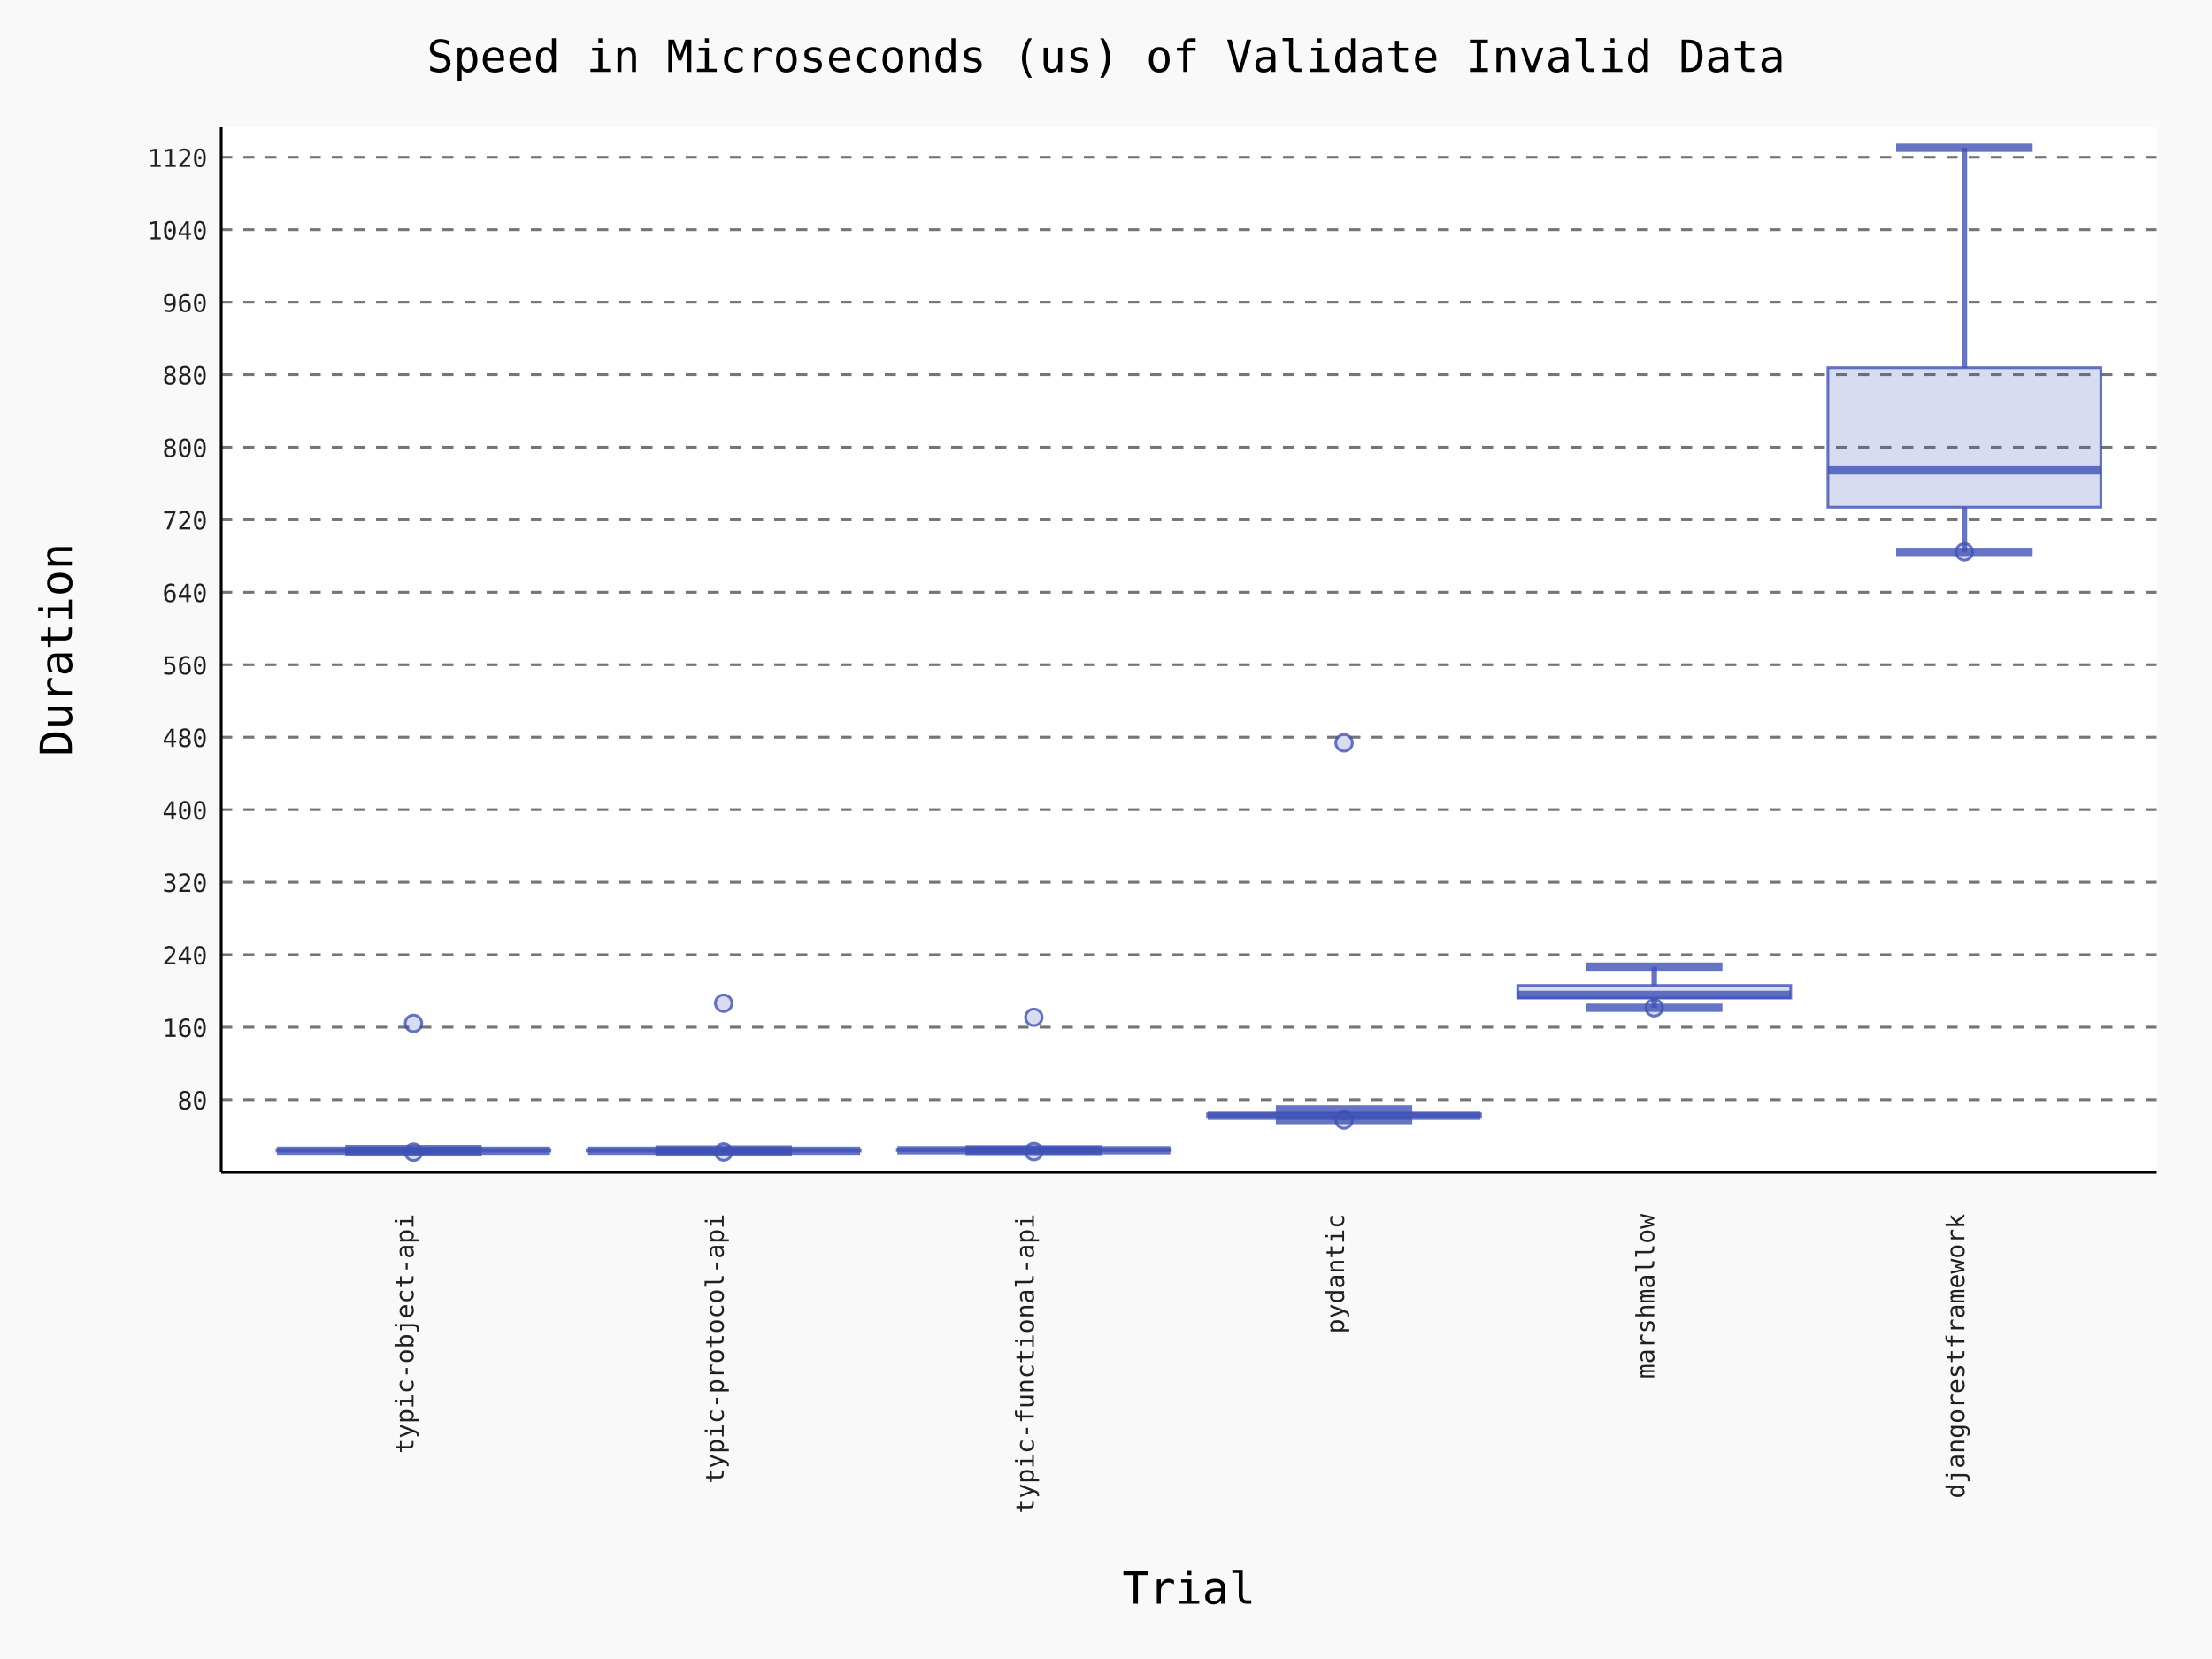
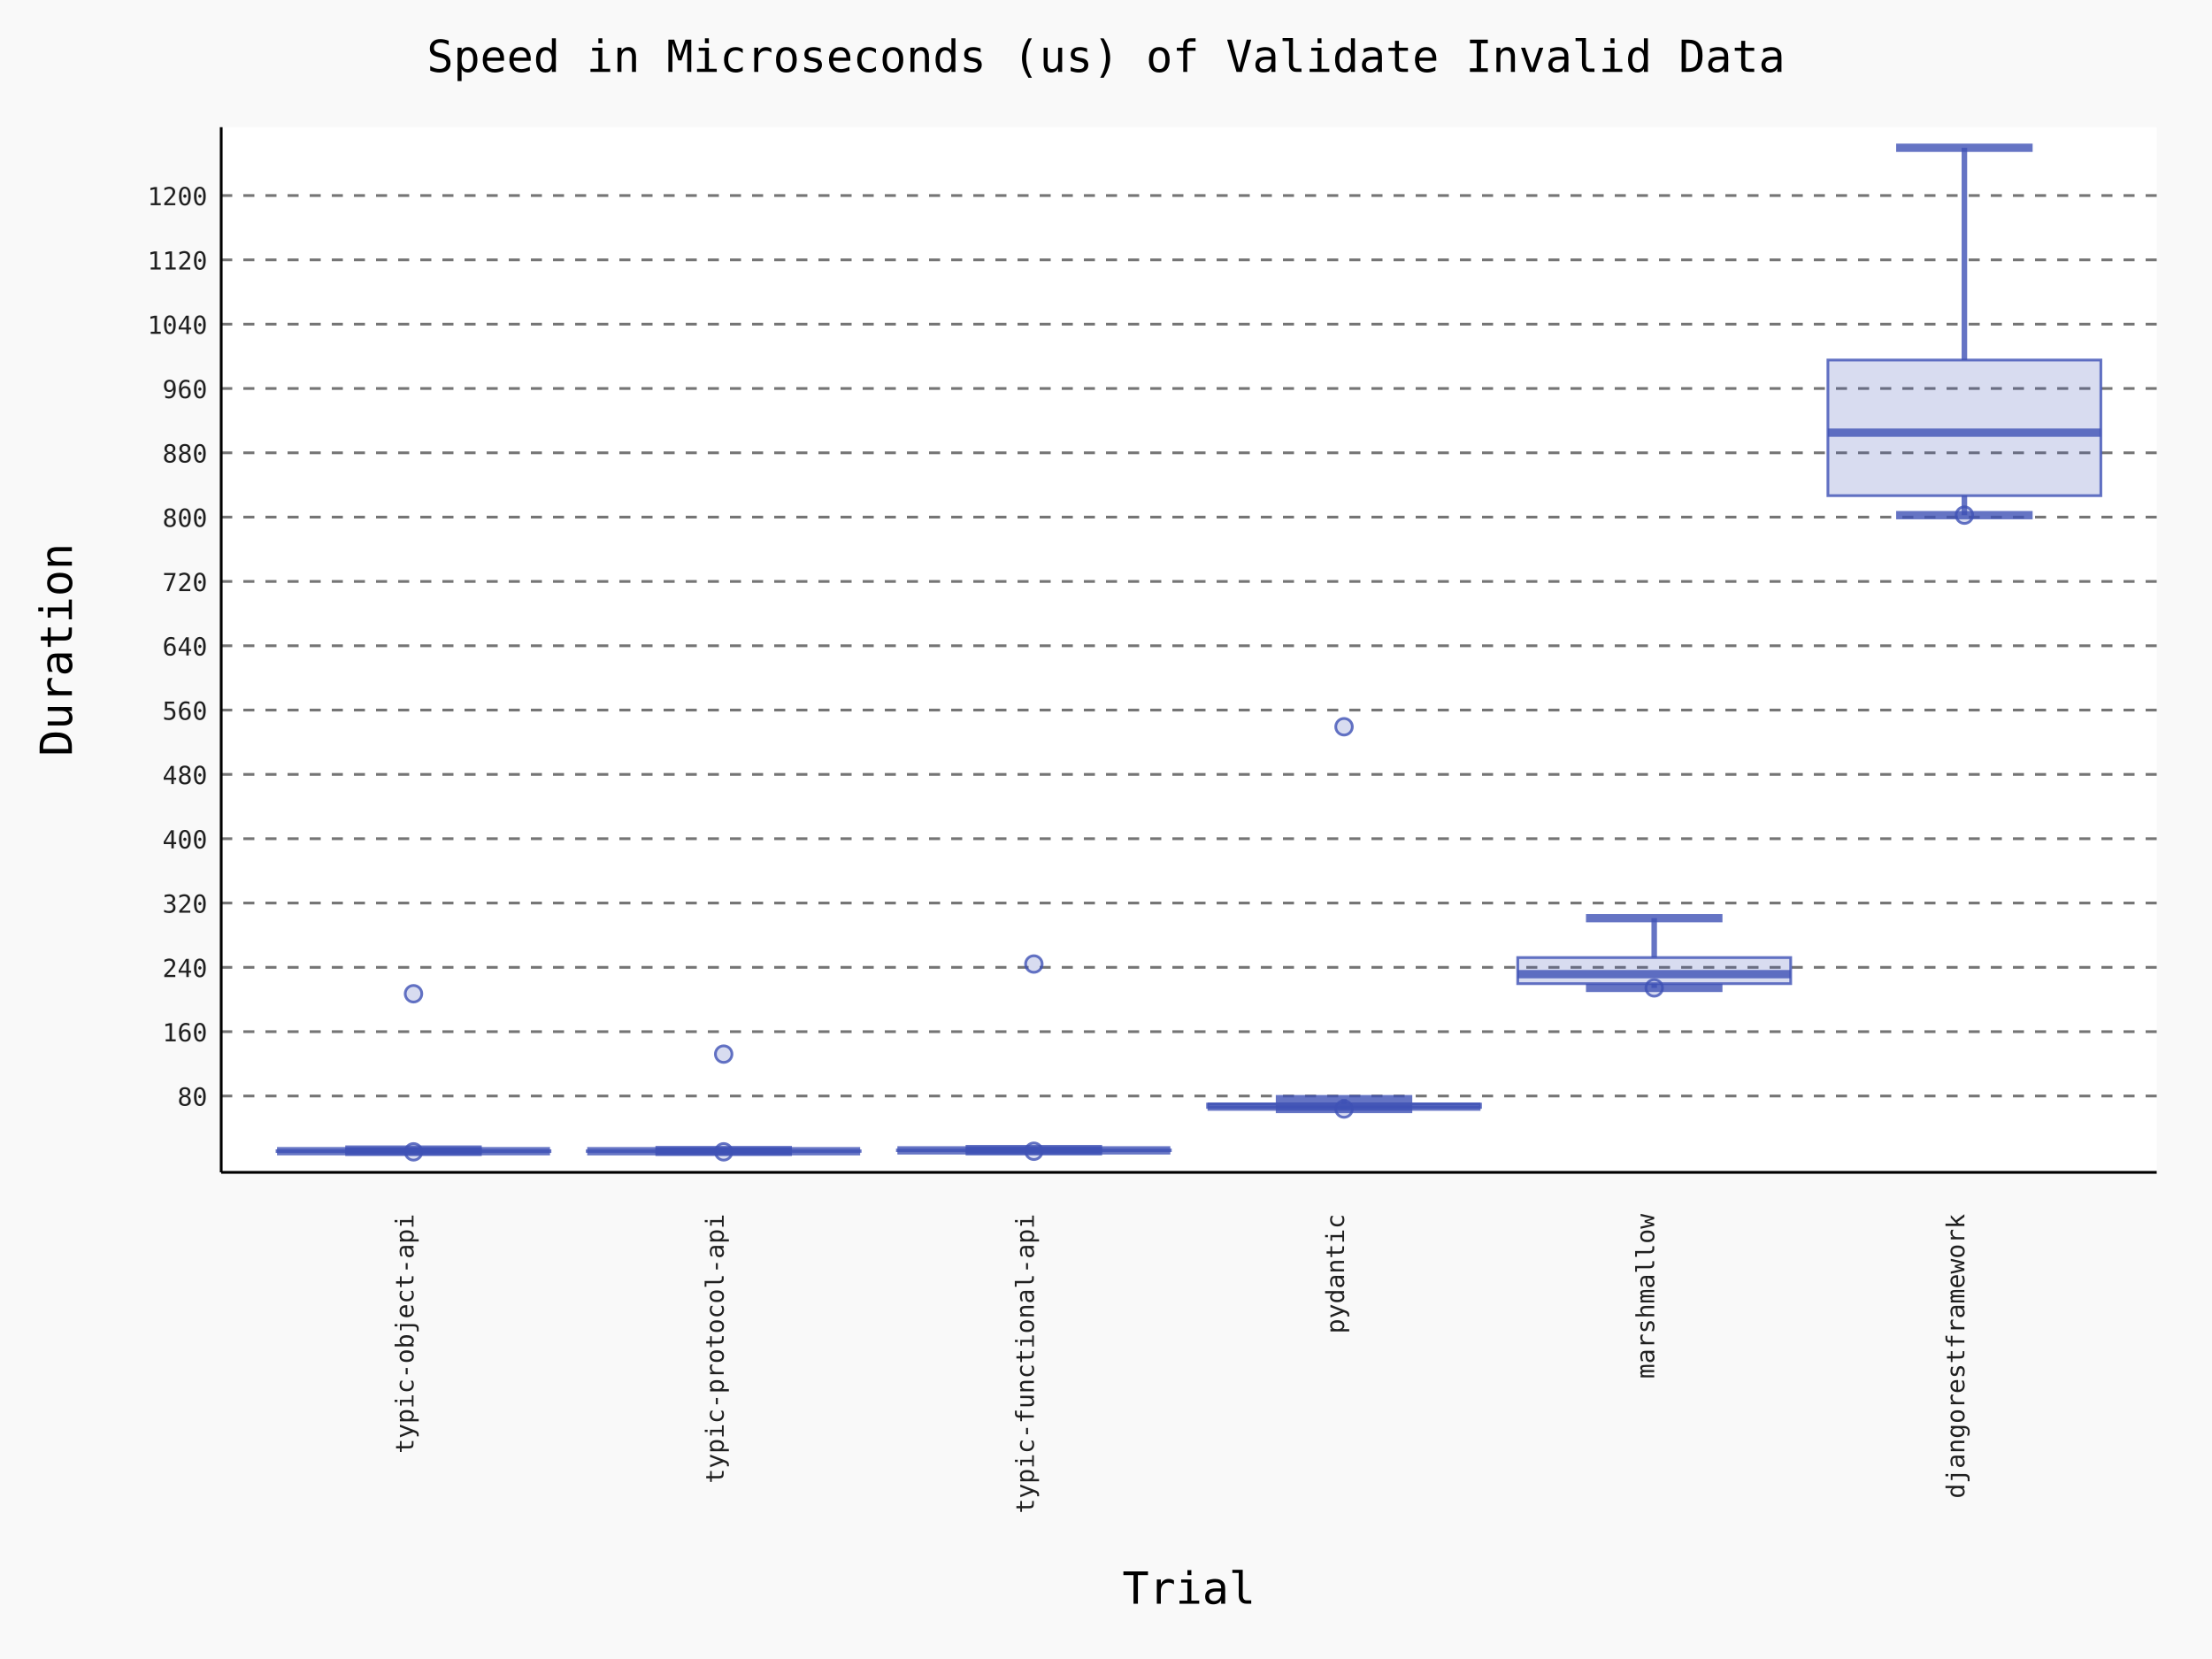
- <svg xmlns="http://www.w3.org/2000/svg" class="pygal-chart" id="chart-838b8138-4c7e-467c-b97b-bd9354a58ab9" viewBox="0 0 800 600">
+ <svg xmlns="http://www.w3.org/2000/svg" class="pygal-chart" id="chart-26f75a8d-026b-4e55-89b9-6d1b0fe43d8e" viewBox="0 0 800 600">
  <defs>
-     <style type="text/css">#chart-838b8138-4c7e-467c-b97b-bd9354a58ab9{-webkit-user-select:none;-webkit-font-smoothing:antialiased;font-family:Consolas,"Deja Vu Sans Mono","Bitstream Vera Sans Mono","Courier New",monospace}#chart-838b8138-4c7e-467c-b97b-bd9354a58ab9 .title{font-family:Consolas,"Deja Vu Sans Mono","Bitstream Vera Sans Mono","Courier New",monospace;font-size:16px}#chart-838b8138-4c7e-467c-b97b-bd9354a58ab9 .legends .legend text{font-family:Consolas,"Deja Vu Sans Mono","Bitstream Vera Sans Mono","Courier New",monospace;font-size:14px}#chart-838b8138-4c7e-467c-b97b-bd9354a58ab9 .axis text{font-family:Consolas,"Deja Vu Sans Mono","Bitstream Vera Sans Mono","Courier New",monospace;font-size:10px}#chart-838b8138-4c7e-467c-b97b-bd9354a58ab9 .axis text.major{font-family:Consolas,"Deja Vu Sans Mono","Bitstream Vera Sans Mono","Courier New",monospace;font-size:10px}#chart-838b8138-4c7e-467c-b97b-bd9354a58ab9 .text-overlay text.value{font-family:Consolas,"Deja Vu Sans Mono","Bitstream Vera Sans Mono","Courier New",monospace;font-size:16px}#chart-838b8138-4c7e-467c-b97b-bd9354a58ab9 .text-overlay text.label{font-family:Consolas,"Deja Vu Sans Mono","Bitstream Vera Sans Mono","Courier New",monospace;font-size:10px}#chart-838b8138-4c7e-467c-b97b-bd9354a58ab9 .tooltip{font-family:Consolas,"Deja Vu Sans Mono","Bitstream Vera Sans Mono","Courier New",monospace;font-size:14px}#chart-838b8138-4c7e-467c-b97b-bd9354a58ab9 text.no_data{font-family:Consolas,"Deja Vu Sans Mono","Bitstream Vera Sans Mono","Courier New",monospace;font-size:64px}
- #chart-838b8138-4c7e-467c-b97b-bd9354a58ab9{background-color:rgba(249,249,249,1)}#chart-838b8138-4c7e-467c-b97b-bd9354a58ab9 path,#chart-838b8138-4c7e-467c-b97b-bd9354a58ab9 line,#chart-838b8138-4c7e-467c-b97b-bd9354a58ab9 rect,#chart-838b8138-4c7e-467c-b97b-bd9354a58ab9 circle{-webkit-transition:150ms;-moz-transition:150ms;transition:150ms}#chart-838b8138-4c7e-467c-b97b-bd9354a58ab9 .graph &gt; .background{fill:rgba(249,249,249,1)}#chart-838b8138-4c7e-467c-b97b-bd9354a58ab9 .plot &gt; .background{fill:rgba(255,255,255,1)}#chart-838b8138-4c7e-467c-b97b-bd9354a58ab9 .graph{fill:rgba(0,0,0,.87)}#chart-838b8138-4c7e-467c-b97b-bd9354a58ab9 text.no_data{fill:rgba(0,0,0,1)}#chart-838b8138-4c7e-467c-b97b-bd9354a58ab9 .title{fill:rgba(0,0,0,1)}#chart-838b8138-4c7e-467c-b97b-bd9354a58ab9 .legends .legend text{fill:rgba(0,0,0,.87)}#chart-838b8138-4c7e-467c-b97b-bd9354a58ab9 .legends .legend:hover text{fill:rgba(0,0,0,1)}#chart-838b8138-4c7e-467c-b97b-bd9354a58ab9 .axis .line{stroke:rgba(0,0,0,1)}#chart-838b8138-4c7e-467c-b97b-bd9354a58ab9 .axis .guide.line{stroke:rgba(0,0,0,.54)}#chart-838b8138-4c7e-467c-b97b-bd9354a58ab9 .axis .major.line{stroke:rgba(0,0,0,.87)}#chart-838b8138-4c7e-467c-b97b-bd9354a58ab9 .axis text.major{fill:rgba(0,0,0,1)}#chart-838b8138-4c7e-467c-b97b-bd9354a58ab9 .axis.y .guides:hover .guide.line,#chart-838b8138-4c7e-467c-b97b-bd9354a58ab9 .line-graph .axis.x .guides:hover .guide.line,#chart-838b8138-4c7e-467c-b97b-bd9354a58ab9 .stackedline-graph .axis.x .guides:hover .guide.line,#chart-838b8138-4c7e-467c-b97b-bd9354a58ab9 .xy-graph .axis.x .guides:hover .guide.line{stroke:rgba(0,0,0,1)}#chart-838b8138-4c7e-467c-b97b-bd9354a58ab9 .axis .guides:hover text{fill:rgba(0,0,0,1)}#chart-838b8138-4c7e-467c-b97b-bd9354a58ab9 .reactive{fill-opacity:.7;stroke-opacity:.8}#chart-838b8138-4c7e-467c-b97b-bd9354a58ab9 .ci{stroke:rgba(0,0,0,.87)}#chart-838b8138-4c7e-467c-b97b-bd9354a58ab9 .reactive.active,#chart-838b8138-4c7e-467c-b97b-bd9354a58ab9 .active .reactive{fill-opacity:.8;stroke-opacity:.9;stroke-width:4}#chart-838b8138-4c7e-467c-b97b-bd9354a58ab9 .ci .reactive.active{stroke-width:1.5}#chart-838b8138-4c7e-467c-b97b-bd9354a58ab9 .series text{fill:rgba(0,0,0,1)}#chart-838b8138-4c7e-467c-b97b-bd9354a58ab9 .tooltip rect{fill:rgba(255,255,255,1);stroke:rgba(0,0,0,1);-webkit-transition:opacity 150ms;-moz-transition:opacity 150ms;transition:opacity 150ms}#chart-838b8138-4c7e-467c-b97b-bd9354a58ab9 .tooltip .label{fill:rgba(0,0,0,.87)}#chart-838b8138-4c7e-467c-b97b-bd9354a58ab9 .tooltip .label{fill:rgba(0,0,0,.87)}#chart-838b8138-4c7e-467c-b97b-bd9354a58ab9 .tooltip .legend{font-size:.8em;fill:rgba(0,0,0,.54)}#chart-838b8138-4c7e-467c-b97b-bd9354a58ab9 .tooltip .x_label{font-size:.6em;fill:rgba(0,0,0,1)}#chart-838b8138-4c7e-467c-b97b-bd9354a58ab9 .tooltip .xlink{font-size:.5em;text-decoration:underline}#chart-838b8138-4c7e-467c-b97b-bd9354a58ab9 .tooltip .value{font-size:1.5em}#chart-838b8138-4c7e-467c-b97b-bd9354a58ab9 .bound{font-size:.5em}#chart-838b8138-4c7e-467c-b97b-bd9354a58ab9 .max-value{font-size:.75em;fill:rgba(0,0,0,.54)}#chart-838b8138-4c7e-467c-b97b-bd9354a58ab9 .map-element{fill:rgba(255,255,255,1);stroke:rgba(0,0,0,.54) !important}#chart-838b8138-4c7e-467c-b97b-bd9354a58ab9 .map-element .reactive{fill-opacity:inherit;stroke-opacity:inherit}#chart-838b8138-4c7e-467c-b97b-bd9354a58ab9 .color-0,#chart-838b8138-4c7e-467c-b97b-bd9354a58ab9 .color-0 a:visited{stroke:#3F51B5;fill:#3F51B5}#chart-838b8138-4c7e-467c-b97b-bd9354a58ab9 .color-1,#chart-838b8138-4c7e-467c-b97b-bd9354a58ab9 .color-1 a:visited{stroke:#3F51B5;fill:#3F51B5}#chart-838b8138-4c7e-467c-b97b-bd9354a58ab9 .color-2,#chart-838b8138-4c7e-467c-b97b-bd9354a58ab9 .color-2 a:visited{stroke:#3F51B5;fill:#3F51B5}#chart-838b8138-4c7e-467c-b97b-bd9354a58ab9 .color-3,#chart-838b8138-4c7e-467c-b97b-bd9354a58ab9 .color-3 a:visited{stroke:#3F51B5;fill:#3F51B5}#chart-838b8138-4c7e-467c-b97b-bd9354a58ab9 .color-4,#chart-838b8138-4c7e-467c-b97b-bd9354a58ab9 .color-4 a:visited{stroke:#3F51B5;fill:#3F51B5}#chart-838b8138-4c7e-467c-b97b-bd9354a58ab9 .color-5,#chart-838b8138-4c7e-467c-b97b-bd9354a58ab9 .color-5 a:visited{stroke:#3F51B5;fill:#3F51B5}#chart-838b8138-4c7e-467c-b97b-bd9354a58ab9 .text-overlay .color-0 text{fill:black}#chart-838b8138-4c7e-467c-b97b-bd9354a58ab9 .text-overlay .color-1 text{fill:black}#chart-838b8138-4c7e-467c-b97b-bd9354a58ab9 .text-overlay .color-2 text{fill:black}#chart-838b8138-4c7e-467c-b97b-bd9354a58ab9 .text-overlay .color-3 text{fill:black}#chart-838b8138-4c7e-467c-b97b-bd9354a58ab9 .text-overlay .color-4 text{fill:black}#chart-838b8138-4c7e-467c-b97b-bd9354a58ab9 .text-overlay .color-5 text{fill:black}
- #chart-838b8138-4c7e-467c-b97b-bd9354a58ab9 text.no_data{text-anchor:middle}#chart-838b8138-4c7e-467c-b97b-bd9354a58ab9 .guide.line{fill:none}#chart-838b8138-4c7e-467c-b97b-bd9354a58ab9 .centered{text-anchor:middle}#chart-838b8138-4c7e-467c-b97b-bd9354a58ab9 .title{text-anchor:middle}#chart-838b8138-4c7e-467c-b97b-bd9354a58ab9 .legends .legend text{fill-opacity:1}#chart-838b8138-4c7e-467c-b97b-bd9354a58ab9 .axis.x text{text-anchor:middle}#chart-838b8138-4c7e-467c-b97b-bd9354a58ab9 .axis.x:not(.web) text[transform]{text-anchor:start}#chart-838b8138-4c7e-467c-b97b-bd9354a58ab9 .axis.x:not(.web) text[transform].backwards{text-anchor:end}#chart-838b8138-4c7e-467c-b97b-bd9354a58ab9 .axis.y text{text-anchor:end}#chart-838b8138-4c7e-467c-b97b-bd9354a58ab9 .axis.y text[transform].backwards{text-anchor:start}#chart-838b8138-4c7e-467c-b97b-bd9354a58ab9 .axis.y2 text{text-anchor:start}#chart-838b8138-4c7e-467c-b97b-bd9354a58ab9 .axis.y2 text[transform].backwards{text-anchor:end}#chart-838b8138-4c7e-467c-b97b-bd9354a58ab9 .axis .guide.line{stroke-dasharray:4,4}#chart-838b8138-4c7e-467c-b97b-bd9354a58ab9 .axis .major.guide.line{stroke-dasharray:6,6}#chart-838b8138-4c7e-467c-b97b-bd9354a58ab9 .horizontal .axis.y .guide.line,#chart-838b8138-4c7e-467c-b97b-bd9354a58ab9 .horizontal .axis.y2 .guide.line,#chart-838b8138-4c7e-467c-b97b-bd9354a58ab9 .vertical .axis.x .guide.line{opacity:0}#chart-838b8138-4c7e-467c-b97b-bd9354a58ab9 .horizontal .axis.always_show .guide.line,#chart-838b8138-4c7e-467c-b97b-bd9354a58ab9 .vertical .axis.always_show .guide.line{opacity:1 !important}#chart-838b8138-4c7e-467c-b97b-bd9354a58ab9 .axis.y .guides:hover .guide.line,#chart-838b8138-4c7e-467c-b97b-bd9354a58ab9 .axis.y2 .guides:hover .guide.line,#chart-838b8138-4c7e-467c-b97b-bd9354a58ab9 .axis.x .guides:hover .guide.line{opacity:1}#chart-838b8138-4c7e-467c-b97b-bd9354a58ab9 .axis .guides:hover text{opacity:1}#chart-838b8138-4c7e-467c-b97b-bd9354a58ab9 .nofill{fill:none}#chart-838b8138-4c7e-467c-b97b-bd9354a58ab9 .subtle-fill{fill-opacity:.2}#chart-838b8138-4c7e-467c-b97b-bd9354a58ab9 .dot{stroke-width:1px;fill-opacity:1}#chart-838b8138-4c7e-467c-b97b-bd9354a58ab9 .dot.active{stroke-width:5px}#chart-838b8138-4c7e-467c-b97b-bd9354a58ab9 .dot.negative{fill:transparent}#chart-838b8138-4c7e-467c-b97b-bd9354a58ab9 text,#chart-838b8138-4c7e-467c-b97b-bd9354a58ab9 tspan{stroke:none !important}#chart-838b8138-4c7e-467c-b97b-bd9354a58ab9 .series text.active{opacity:1}#chart-838b8138-4c7e-467c-b97b-bd9354a58ab9 .tooltip rect{fill-opacity:.95;stroke-width:.5}#chart-838b8138-4c7e-467c-b97b-bd9354a58ab9 .tooltip text{fill-opacity:1}#chart-838b8138-4c7e-467c-b97b-bd9354a58ab9 .showable{visibility:hidden}#chart-838b8138-4c7e-467c-b97b-bd9354a58ab9 .showable.shown{visibility:visible}#chart-838b8138-4c7e-467c-b97b-bd9354a58ab9 .gauge-background{fill:rgba(229,229,229,1);stroke:none}#chart-838b8138-4c7e-467c-b97b-bd9354a58ab9 .bg-lines{stroke:rgba(249,249,249,1);stroke-width:2px}
+     <style type="text/css">#chart-26f75a8d-026b-4e55-89b9-6d1b0fe43d8e{-webkit-user-select:none;-webkit-font-smoothing:antialiased;font-family:Consolas,"Deja Vu Sans Mono","Bitstream Vera Sans Mono","Courier New",monospace}#chart-26f75a8d-026b-4e55-89b9-6d1b0fe43d8e .title{font-family:Consolas,"Deja Vu Sans Mono","Bitstream Vera Sans Mono","Courier New",monospace;font-size:16px}#chart-26f75a8d-026b-4e55-89b9-6d1b0fe43d8e .legends .legend text{font-family:Consolas,"Deja Vu Sans Mono","Bitstream Vera Sans Mono","Courier New",monospace;font-size:14px}#chart-26f75a8d-026b-4e55-89b9-6d1b0fe43d8e .axis text{font-family:Consolas,"Deja Vu Sans Mono","Bitstream Vera Sans Mono","Courier New",monospace;font-size:10px}#chart-26f75a8d-026b-4e55-89b9-6d1b0fe43d8e .axis text.major{font-family:Consolas,"Deja Vu Sans Mono","Bitstream Vera Sans Mono","Courier New",monospace;font-size:10px}#chart-26f75a8d-026b-4e55-89b9-6d1b0fe43d8e .text-overlay text.value{font-family:Consolas,"Deja Vu Sans Mono","Bitstream Vera Sans Mono","Courier New",monospace;font-size:16px}#chart-26f75a8d-026b-4e55-89b9-6d1b0fe43d8e .text-overlay text.label{font-family:Consolas,"Deja Vu Sans Mono","Bitstream Vera Sans Mono","Courier New",monospace;font-size:10px}#chart-26f75a8d-026b-4e55-89b9-6d1b0fe43d8e .tooltip{font-family:Consolas,"Deja Vu Sans Mono","Bitstream Vera Sans Mono","Courier New",monospace;font-size:14px}#chart-26f75a8d-026b-4e55-89b9-6d1b0fe43d8e text.no_data{font-family:Consolas,"Deja Vu Sans Mono","Bitstream Vera Sans Mono","Courier New",monospace;font-size:64px}
+ #chart-26f75a8d-026b-4e55-89b9-6d1b0fe43d8e{background-color:rgba(249,249,249,1)}#chart-26f75a8d-026b-4e55-89b9-6d1b0fe43d8e path,#chart-26f75a8d-026b-4e55-89b9-6d1b0fe43d8e line,#chart-26f75a8d-026b-4e55-89b9-6d1b0fe43d8e rect,#chart-26f75a8d-026b-4e55-89b9-6d1b0fe43d8e circle{-webkit-transition:150ms;-moz-transition:150ms;transition:150ms}#chart-26f75a8d-026b-4e55-89b9-6d1b0fe43d8e .graph &gt; .background{fill:rgba(249,249,249,1)}#chart-26f75a8d-026b-4e55-89b9-6d1b0fe43d8e .plot &gt; .background{fill:rgba(255,255,255,1)}#chart-26f75a8d-026b-4e55-89b9-6d1b0fe43d8e .graph{fill:rgba(0,0,0,.87)}#chart-26f75a8d-026b-4e55-89b9-6d1b0fe43d8e text.no_data{fill:rgba(0,0,0,1)}#chart-26f75a8d-026b-4e55-89b9-6d1b0fe43d8e .title{fill:rgba(0,0,0,1)}#chart-26f75a8d-026b-4e55-89b9-6d1b0fe43d8e .legends .legend text{fill:rgba(0,0,0,.87)}#chart-26f75a8d-026b-4e55-89b9-6d1b0fe43d8e .legends .legend:hover text{fill:rgba(0,0,0,1)}#chart-26f75a8d-026b-4e55-89b9-6d1b0fe43d8e .axis .line{stroke:rgba(0,0,0,1)}#chart-26f75a8d-026b-4e55-89b9-6d1b0fe43d8e .axis .guide.line{stroke:rgba(0,0,0,.54)}#chart-26f75a8d-026b-4e55-89b9-6d1b0fe43d8e .axis .major.line{stroke:rgba(0,0,0,.87)}#chart-26f75a8d-026b-4e55-89b9-6d1b0fe43d8e .axis text.major{fill:rgba(0,0,0,1)}#chart-26f75a8d-026b-4e55-89b9-6d1b0fe43d8e .axis.y .guides:hover .guide.line,#chart-26f75a8d-026b-4e55-89b9-6d1b0fe43d8e .line-graph .axis.x .guides:hover .guide.line,#chart-26f75a8d-026b-4e55-89b9-6d1b0fe43d8e .stackedline-graph .axis.x .guides:hover .guide.line,#chart-26f75a8d-026b-4e55-89b9-6d1b0fe43d8e .xy-graph .axis.x .guides:hover .guide.line{stroke:rgba(0,0,0,1)}#chart-26f75a8d-026b-4e55-89b9-6d1b0fe43d8e .axis .guides:hover text{fill:rgba(0,0,0,1)}#chart-26f75a8d-026b-4e55-89b9-6d1b0fe43d8e .reactive{fill-opacity:.7;stroke-opacity:.8}#chart-26f75a8d-026b-4e55-89b9-6d1b0fe43d8e .ci{stroke:rgba(0,0,0,.87)}#chart-26f75a8d-026b-4e55-89b9-6d1b0fe43d8e .reactive.active,#chart-26f75a8d-026b-4e55-89b9-6d1b0fe43d8e .active .reactive{fill-opacity:.8;stroke-opacity:.9;stroke-width:4}#chart-26f75a8d-026b-4e55-89b9-6d1b0fe43d8e .ci .reactive.active{stroke-width:1.5}#chart-26f75a8d-026b-4e55-89b9-6d1b0fe43d8e .series text{fill:rgba(0,0,0,1)}#chart-26f75a8d-026b-4e55-89b9-6d1b0fe43d8e .tooltip rect{fill:rgba(255,255,255,1);stroke:rgba(0,0,0,1);-webkit-transition:opacity 150ms;-moz-transition:opacity 150ms;transition:opacity 150ms}#chart-26f75a8d-026b-4e55-89b9-6d1b0fe43d8e .tooltip .label{fill:rgba(0,0,0,.87)}#chart-26f75a8d-026b-4e55-89b9-6d1b0fe43d8e .tooltip .label{fill:rgba(0,0,0,.87)}#chart-26f75a8d-026b-4e55-89b9-6d1b0fe43d8e .tooltip .legend{font-size:.8em;fill:rgba(0,0,0,.54)}#chart-26f75a8d-026b-4e55-89b9-6d1b0fe43d8e .tooltip .x_label{font-size:.6em;fill:rgba(0,0,0,1)}#chart-26f75a8d-026b-4e55-89b9-6d1b0fe43d8e .tooltip .xlink{font-size:.5em;text-decoration:underline}#chart-26f75a8d-026b-4e55-89b9-6d1b0fe43d8e .tooltip .value{font-size:1.5em}#chart-26f75a8d-026b-4e55-89b9-6d1b0fe43d8e .bound{font-size:.5em}#chart-26f75a8d-026b-4e55-89b9-6d1b0fe43d8e .max-value{font-size:.75em;fill:rgba(0,0,0,.54)}#chart-26f75a8d-026b-4e55-89b9-6d1b0fe43d8e .map-element{fill:rgba(255,255,255,1);stroke:rgba(0,0,0,.54) !important}#chart-26f75a8d-026b-4e55-89b9-6d1b0fe43d8e .map-element .reactive{fill-opacity:inherit;stroke-opacity:inherit}#chart-26f75a8d-026b-4e55-89b9-6d1b0fe43d8e .color-0,#chart-26f75a8d-026b-4e55-89b9-6d1b0fe43d8e .color-0 a:visited{stroke:#3F51B5;fill:#3F51B5}#chart-26f75a8d-026b-4e55-89b9-6d1b0fe43d8e .color-1,#chart-26f75a8d-026b-4e55-89b9-6d1b0fe43d8e .color-1 a:visited{stroke:#3F51B5;fill:#3F51B5}#chart-26f75a8d-026b-4e55-89b9-6d1b0fe43d8e .color-2,#chart-26f75a8d-026b-4e55-89b9-6d1b0fe43d8e .color-2 a:visited{stroke:#3F51B5;fill:#3F51B5}#chart-26f75a8d-026b-4e55-89b9-6d1b0fe43d8e .color-3,#chart-26f75a8d-026b-4e55-89b9-6d1b0fe43d8e .color-3 a:visited{stroke:#3F51B5;fill:#3F51B5}#chart-26f75a8d-026b-4e55-89b9-6d1b0fe43d8e .color-4,#chart-26f75a8d-026b-4e55-89b9-6d1b0fe43d8e .color-4 a:visited{stroke:#3F51B5;fill:#3F51B5}#chart-26f75a8d-026b-4e55-89b9-6d1b0fe43d8e .color-5,#chart-26f75a8d-026b-4e55-89b9-6d1b0fe43d8e .color-5 a:visited{stroke:#3F51B5;fill:#3F51B5}#chart-26f75a8d-026b-4e55-89b9-6d1b0fe43d8e .text-overlay .color-0 text{fill:black}#chart-26f75a8d-026b-4e55-89b9-6d1b0fe43d8e .text-overlay .color-1 text{fill:black}#chart-26f75a8d-026b-4e55-89b9-6d1b0fe43d8e .text-overlay .color-2 text{fill:black}#chart-26f75a8d-026b-4e55-89b9-6d1b0fe43d8e .text-overlay .color-3 text{fill:black}#chart-26f75a8d-026b-4e55-89b9-6d1b0fe43d8e .text-overlay .color-4 text{fill:black}#chart-26f75a8d-026b-4e55-89b9-6d1b0fe43d8e .text-overlay .color-5 text{fill:black}
+ #chart-26f75a8d-026b-4e55-89b9-6d1b0fe43d8e text.no_data{text-anchor:middle}#chart-26f75a8d-026b-4e55-89b9-6d1b0fe43d8e .guide.line{fill:none}#chart-26f75a8d-026b-4e55-89b9-6d1b0fe43d8e .centered{text-anchor:middle}#chart-26f75a8d-026b-4e55-89b9-6d1b0fe43d8e .title{text-anchor:middle}#chart-26f75a8d-026b-4e55-89b9-6d1b0fe43d8e .legends .legend text{fill-opacity:1}#chart-26f75a8d-026b-4e55-89b9-6d1b0fe43d8e .axis.x text{text-anchor:middle}#chart-26f75a8d-026b-4e55-89b9-6d1b0fe43d8e .axis.x:not(.web) text[transform]{text-anchor:start}#chart-26f75a8d-026b-4e55-89b9-6d1b0fe43d8e .axis.x:not(.web) text[transform].backwards{text-anchor:end}#chart-26f75a8d-026b-4e55-89b9-6d1b0fe43d8e .axis.y text{text-anchor:end}#chart-26f75a8d-026b-4e55-89b9-6d1b0fe43d8e .axis.y text[transform].backwards{text-anchor:start}#chart-26f75a8d-026b-4e55-89b9-6d1b0fe43d8e .axis.y2 text{text-anchor:start}#chart-26f75a8d-026b-4e55-89b9-6d1b0fe43d8e .axis.y2 text[transform].backwards{text-anchor:end}#chart-26f75a8d-026b-4e55-89b9-6d1b0fe43d8e .axis .guide.line{stroke-dasharray:4,4}#chart-26f75a8d-026b-4e55-89b9-6d1b0fe43d8e .axis .major.guide.line{stroke-dasharray:6,6}#chart-26f75a8d-026b-4e55-89b9-6d1b0fe43d8e .horizontal .axis.y .guide.line,#chart-26f75a8d-026b-4e55-89b9-6d1b0fe43d8e .horizontal .axis.y2 .guide.line,#chart-26f75a8d-026b-4e55-89b9-6d1b0fe43d8e .vertical .axis.x .guide.line{opacity:0}#chart-26f75a8d-026b-4e55-89b9-6d1b0fe43d8e .horizontal .axis.always_show .guide.line,#chart-26f75a8d-026b-4e55-89b9-6d1b0fe43d8e .vertical .axis.always_show .guide.line{opacity:1 !important}#chart-26f75a8d-026b-4e55-89b9-6d1b0fe43d8e .axis.y .guides:hover .guide.line,#chart-26f75a8d-026b-4e55-89b9-6d1b0fe43d8e .axis.y2 .guides:hover .guide.line,#chart-26f75a8d-026b-4e55-89b9-6d1b0fe43d8e .axis.x .guides:hover .guide.line{opacity:1}#chart-26f75a8d-026b-4e55-89b9-6d1b0fe43d8e .axis .guides:hover text{opacity:1}#chart-26f75a8d-026b-4e55-89b9-6d1b0fe43d8e .nofill{fill:none}#chart-26f75a8d-026b-4e55-89b9-6d1b0fe43d8e .subtle-fill{fill-opacity:.2}#chart-26f75a8d-026b-4e55-89b9-6d1b0fe43d8e .dot{stroke-width:1px;fill-opacity:1}#chart-26f75a8d-026b-4e55-89b9-6d1b0fe43d8e .dot.active{stroke-width:5px}#chart-26f75a8d-026b-4e55-89b9-6d1b0fe43d8e .dot.negative{fill:transparent}#chart-26f75a8d-026b-4e55-89b9-6d1b0fe43d8e text,#chart-26f75a8d-026b-4e55-89b9-6d1b0fe43d8e tspan{stroke:none !important}#chart-26f75a8d-026b-4e55-89b9-6d1b0fe43d8e .series text.active{opacity:1}#chart-26f75a8d-026b-4e55-89b9-6d1b0fe43d8e .tooltip rect{fill-opacity:.95;stroke-width:.5}#chart-26f75a8d-026b-4e55-89b9-6d1b0fe43d8e .tooltip text{fill-opacity:1}#chart-26f75a8d-026b-4e55-89b9-6d1b0fe43d8e .showable{visibility:hidden}#chart-26f75a8d-026b-4e55-89b9-6d1b0fe43d8e .showable.shown{visibility:visible}#chart-26f75a8d-026b-4e55-89b9-6d1b0fe43d8e .gauge-background{fill:rgba(229,229,229,1);stroke:none}#chart-26f75a8d-026b-4e55-89b9-6d1b0fe43d8e .bg-lines{stroke:rgba(249,249,249,1);stroke-width:2px}
.tooltip .value{font-size:1em !important}.axis text{font-size:9px !important}</style>
  </defs>
  <g class="graph custombox-graph vertical">
    <rect class="background" height="600" width="800" x="0" y="0" />
    <g class="plot" transform="translate(80, 46)">
      <rect class="background" height="378.0" width="700.0" x="0" y="0" />
      <g class="axis y always_show">
        <path class="line" d="M0 378 h700" />
        <g class="guides">
-           <path class="guide line" d="M0 351.722 h700" />
-           <text class="" x="-5" y="355.222">80</text>
-         </g>
-         <g class="guides">
-           <path class="guide line" d="M0 325.503 h700" />
-           <text class="" x="-5" y="329.003">160</text>
-         </g>
-         <g class="guides">
-           <path class="guide line" d="M0 299.284 h700" />
-           <text class="" x="-5" y="302.784">240</text>
-         </g>
-         <g class="guides">
-           <path class="guide line" d="M0 273.065 h700" />
-           <text class="" x="-5" y="276.565">320</text>
-         </g>
-         <g class="guides">
-           <path class="guide line" d="M0 246.846 h700" />
-           <text class="" x="-5" y="250.346">400</text>
-         </g>
-         <g class="guides">
-           <path class="guide line" d="M0 220.627 h700" />
-           <text class="" x="-5" y="224.127">480</text>
-         </g>
-         <g class="guides">
-           <path class="guide line" d="M0 194.408 h700" />
-           <text class="" x="-5" y="197.908">560</text>
-         </g>
-         <g class="guides">
-           <path class="guide line" d="M0 168.189 h700" />
-           <text class="" x="-5" y="171.689">640</text>
-         </g>
-         <g class="guides">
-           <path class="guide line" d="M0 141.97 h700" />
-           <text class="" x="-5" y="145.47">720</text>
-         </g>
-         <g class="guides">
-           <path class="guide line" d="M0 115.751 h700" />
-           <text class="" x="-5" y="119.251">800</text>
-         </g>
-         <g class="guides">
-           <path class="guide line" d="M0 89.531 h700" />
-           <text class="" x="-5" y="93.031">880</text>
-         </g>
-         <g class="guides">
-           <path class="guide line" d="M0 63.312 h700" />
-           <text class="" x="-5" y="66.812">960</text>
-         </g>
-         <g class="guides">
-           <path class="guide line" d="M0 37.093 h700" />
-           <text class="" x="-5" y="40.593">1040</text>
-         </g>
-         <g class="guides">
-           <path class="guide line" d="M0 10.874 h700" />
-           <text class="" x="-5" y="14.374">1120</text>
+           <path class="guide line" d="M0 350.377 h700" />
+           <text class="" x="-5" y="353.877">80</text>
+         </g>
+         <g class="guides">
+           <path class="guide line" d="M0 327.115 h700" />
+           <text class="" x="-5" y="330.615">160</text>
+         </g>
+         <g class="guides">
+           <path class="guide line" d="M0 303.854 h700" />
+           <text class="" x="-5" y="307.354">240</text>
+         </g>
+         <g class="guides">
+           <path class="guide line" d="M0 280.592 h700" />
+           <text class="" x="-5" y="284.092">320</text>
+         </g>
+         <g class="guides">
+           <path class="guide line" d="M0 257.331 h700" />
+           <text class="" x="-5" y="260.831">400</text>
+         </g>
+         <g class="guides">
+           <path class="guide line" d="M0 234.069 h700" />
+           <text class="" x="-5" y="237.569">480</text>
+         </g>
+         <g class="guides">
+           <path class="guide line" d="M0 210.808 h700" />
+           <text class="" x="-5" y="214.308">560</text>
+         </g>
+         <g class="guides">
+           <path class="guide line" d="M0 187.546 h700" />
+           <text class="" x="-5" y="191.046">640</text>
+         </g>
+         <g class="guides">
+           <path class="guide line" d="M0 164.285 h700" />
+           <text class="" x="-5" y="167.785">720</text>
+         </g>
+         <g class="guides">
+           <path class="guide line" d="M0 141.023 h700" />
+           <text class="" x="-5" y="144.523">800</text>
+         </g>
+         <g class="guides">
+           <path class="guide line" d="M0 117.762 h700" />
+           <text class="" x="-5" y="121.262">880</text>
+         </g>
+         <g class="guides">
+           <path class="guide line" d="M0 94.5 h700" />
+           <text class="" x="-5" y="98.0">960</text>
+         </g>
+         <g class="guides">
+           <path class="guide line" d="M0 71.238 h700" />
+           <text class="" x="-5" y="74.738">1040</text>
+         </g>
+         <g class="guides">
+           <path class="guide line" d="M0 47.977 h700" />
+           <text class="" x="-5" y="51.477">1120</text>
+         </g>
+         <g class="guides">
+           <path class="guide line" d="M0 24.715 h700" />
+           <text class="" x="-5" y="28.215">1200</text>
        </g>
      </g>
      <g class="axis x">
        <path class="line" d="M0 0 v378" />
        <g class="guides">
          <path class="guide line" d="M69.551 0 v378" />
          <text class="backwards" transform="rotate(270 69.55128 393)" x="69.551" y="393.0">typic-object-api</text>
        </g>
        <g class="guides">
          <path class="guide line" d="M181.731 0 v378" />
          <text class="backwards" transform="rotate(270 181.7308 393)" x="181.731" y="393.0">typic-protocol-api</text>
        </g>
        <g class="guides">
          <path class="guide line" d="M293.91 0 v378" />
          <text class="backwards" transform="rotate(270 293.9103 393)" x="293.91" y="393.0">typic-functional-api</text>
        </g>
        <g class="guides">
          <path class="guide line" d="M406.09 0 v378" />
          <text class="backwards" transform="rotate(270 406.0897 393)" x="406.09" y="393.0">pydantic</text>
        </g>
        <g class="guides">
          <path class="guide line" d="M518.269 0 v378" />
          <text class="backwards" transform="rotate(270 518.2692 393)" x="518.269" y="393.0">marshmallow</text>
        </g>
        <g class="guides">
          <path class="guide line" d="M630.449 0 v378" />
          <text class="backwards" transform="rotate(270 630.4487 393)" x="630.449" y="393.0">djangorestframework</text>
        </g>
      </g>
      <g class="series serie-0 color-0">
        <g class="boxes">
          <g class="box">
-             <path class="reactive tooltip-trigger" d="M44.872 370.693 L94.231 370.693" stroke-width="3" />
-             <path class="reactive tooltip-trigger" d="M20.192 370.156 L118.91 370.156" stroke-width="3" />
-             <path class="reactive tooltip-trigger" d="M44.872 369.592 L94.231 369.592" stroke-width="3" />
-             <path class="reactive tooltip-trigger" d="M69.551 370.693 L69.551 370.282" stroke-width="2" />
-             <path class="reactive tooltip-trigger" d="M69.551 369.592 L69.551 370.006" stroke-width="2" />
-             <rect class="subtle-fill reactive tooltip-trigger" height="0.276" width="98.718" x="20.192" y="370.006" />
-             <circle class="subtle-fill reactive tooltip-trigger" cx="69.551" cy="370.706" r="3" />
-             <circle class="subtle-fill reactive tooltip-trigger" cx="69.551" cy="324.121" r="3" />
+             <path class="reactive tooltip-trigger" d="M44.872 370.581 L94.231 370.581" stroke-width="3" />
+             <path class="reactive tooltip-trigger" d="M20.192 370.341 L118.91 370.341" stroke-width="3" />
+             <path class="reactive tooltip-trigger" d="M44.872 369.757 L94.231 369.757" stroke-width="3" />
+             <path class="reactive tooltip-trigger" d="M69.551 370.581 L69.551 370.467" stroke-width="2" />
+             <path class="reactive tooltip-trigger" d="M69.551 369.757 L69.551 370.183" stroke-width="2" />
+             <rect class="subtle-fill reactive tooltip-trigger" height="0.284" width="98.718" x="20.192" y="370.183" />
+             <circle class="subtle-fill reactive tooltip-trigger" cx="69.551" cy="370.581" r="3" />
+             <circle class="subtle-fill reactive tooltip-trigger" cx="69.551" cy="313.403" r="3" />
          </g>
        </g>
      </g>
      <g class="series serie-1 color-1">
        <g class="boxes">
          <g class="box">
-             <path class="reactive tooltip-trigger" d="M157.051 370.559 L206.41 370.559" stroke-width="3" />
-             <path class="reactive tooltip-trigger" d="M132.372 370.166 L231.09 370.166" stroke-width="3" />
-             <path class="reactive tooltip-trigger" d="M157.051 369.736 L206.41 369.736" stroke-width="3" />
-             <path class="reactive tooltip-trigger" d="M181.731 370.559 L181.731 370.253" stroke-width="2" />
-             <path class="reactive tooltip-trigger" d="M181.731 369.736 L181.731 370.047" stroke-width="2" />
-             <rect class="subtle-fill reactive tooltip-trigger" height="0.206" width="98.718" x="132.372" y="370.047" />
-             <circle class="subtle-fill reactive tooltip-trigger" cx="181.731" cy="370.635" r="3" />
-             <circle class="subtle-fill reactive tooltip-trigger" cx="181.731" cy="316.825" r="3" />
+             <path class="reactive tooltip-trigger" d="M157.051 370.577 L206.41 370.577" stroke-width="3" />
+             <path class="reactive tooltip-trigger" d="M132.372 370.351 L231.09 370.351" stroke-width="3" />
+             <path class="reactive tooltip-trigger" d="M157.051 369.939 L206.41 369.939" stroke-width="3" />
+             <path class="reactive tooltip-trigger" d="M181.731 370.577 L181.731 370.416" stroke-width="2" />
+             <path class="reactive tooltip-trigger" d="M181.731 369.939 L181.731 370.225" stroke-width="2" />
+             <rect class="subtle-fill reactive tooltip-trigger" height="0.191" width="98.718" x="132.372" y="370.225" />
+             <circle class="subtle-fill reactive tooltip-trigger" cx="181.731" cy="370.577" r="3" />
+             <circle class="subtle-fill reactive tooltip-trigger" cx="181.731" cy="335.232" r="3" />
          </g>
        </g>
      </g>
      <g class="series serie-2 color-2">
        <g class="boxes">
          <g class="box">
-             <path class="reactive tooltip-trigger" d="M269.231 370.294 L318.59 370.294" stroke-width="3" />
-             <path class="reactive tooltip-trigger" d="M244.551 369.986 L343.269 369.986" stroke-width="3" />
-             <path class="reactive tooltip-trigger" d="M269.231 369.677 L318.59 369.677" stroke-width="3" />
-             <path class="reactive tooltip-trigger" d="M293.91 370.294 L293.91 370.065" stroke-width="2" />
-             <path class="reactive tooltip-trigger" d="M293.91 369.677 L293.91 369.91" stroke-width="2" />
-             <rect class="subtle-fill reactive tooltip-trigger" height="0.155" width="98.718" x="244.551" y="369.91" />
-             <circle class="subtle-fill reactive tooltip-trigger" cx="293.91" cy="370.483" r="3" />
-             <circle class="subtle-fill reactive tooltip-trigger" cx="293.91" cy="321.929" r="3" />
+             <path class="reactive tooltip-trigger" d="M269.231 370.362 L318.59 370.362" stroke-width="3" />
+             <path class="reactive tooltip-trigger" d="M244.551 370.042 L343.269 370.042" stroke-width="3" />
+             <path class="reactive tooltip-trigger" d="M269.231 369.576 L318.59 369.576" stroke-width="3" />
+             <path class="reactive tooltip-trigger" d="M293.91 370.362 L293.91 370.138" stroke-width="2" />
+             <path class="reactive tooltip-trigger" d="M293.91 369.576 L293.91 369.913" stroke-width="2" />
+             <rect class="subtle-fill reactive tooltip-trigger" height="0.225" width="98.718" x="244.551" y="369.913" />
+             <circle class="subtle-fill reactive tooltip-trigger" cx="293.91" cy="370.362" r="3" />
+             <circle class="subtle-fill reactive tooltip-trigger" cx="293.91" cy="302.654" r="3" />
          </g>
        </g>
      </g>
      <g class="series serie-3 color-3">
        <g class="boxes">
          <g class="box">
-             <path class="reactive tooltip-trigger" d="M381.41 359.074 L430.769 359.074" stroke-width="3" />
-             <path class="reactive tooltip-trigger" d="M356.731 357.515 L455.449 357.515" stroke-width="3" />
-             <path class="reactive tooltip-trigger" d="M381.41 355.253 L430.769 355.253" stroke-width="3" />
-             <path class="reactive tooltip-trigger" d="M406.09 359.074 L406.09 357.853" stroke-width="2" />
-             <path class="reactive tooltip-trigger" d="M406.09 355.253 L406.09 356.819" stroke-width="2" />
-             <rect class="subtle-fill reactive tooltip-trigger" height="1.033" width="98.718" x="356.731" y="356.819" />
-             <circle class="subtle-fill reactive tooltip-trigger" cx="406.09" cy="359.074" r="3" />
-             <circle class="subtle-fill reactive tooltip-trigger" cx="406.09" cy="222.671" r="3" />
+             <path class="reactive tooltip-trigger" d="M381.41 355.089 L430.769 355.089" stroke-width="3" />
+             <path class="reactive tooltip-trigger" d="M356.731 354.22 L455.449 354.22" stroke-width="3" />
+             <path class="reactive tooltip-trigger" d="M381.41 351.528 L430.769 351.528" stroke-width="3" />
+             <path class="reactive tooltip-trigger" d="M406.09 355.089 L406.09 354.498" stroke-width="2" />
+             <path class="reactive tooltip-trigger" d="M406.09 351.528 L406.09 353.312" stroke-width="2" />
+             <rect class="subtle-fill reactive tooltip-trigger" height="1.186" width="98.718" x="356.731" y="353.312" />
+             <circle class="subtle-fill reactive tooltip-trigger" cx="406.09" cy="355.089" r="3" />
+             <circle class="subtle-fill reactive tooltip-trigger" cx="406.09" cy="216.84" r="3" />
          </g>
        </g>
      </g>
      <g class="series serie-4 color-4">
        <g class="boxes">
          <g class="box">
-             <path class="reactive tooltip-trigger" d="M493.59 318.479 L542.949 318.479" stroke-width="3" />
-             <path class="reactive tooltip-trigger" d="M468.91 313.815 L567.628 313.815" stroke-width="3" />
-             <path class="reactive tooltip-trigger" d="M493.59 303.585 L542.949 303.585" stroke-width="3" />
-             <path class="reactive tooltip-trigger" d="M518.269 318.479 L518.269 314.936" stroke-width="2" />
-             <path class="reactive tooltip-trigger" d="M518.269 303.585 L518.269 310.402" stroke-width="2" />
-             <rect class="subtle-fill reactive tooltip-trigger" height="4.534" width="98.718" x="468.91" y="310.402" />
-             <circle class="subtle-fill reactive tooltip-trigger" cx="518.269" cy="318.479" r="3" />
-             <circle class="subtle-fill reactive tooltip-trigger" cx="518.269" cy="-160.38" r="3" />
+             <path class="reactive tooltip-trigger" d="M493.59 311.287 L542.949 311.287" stroke-width="3" />
+             <path class="reactive tooltip-trigger" d="M468.91 306.319 L567.628 306.319" stroke-width="3" />
+             <path class="reactive tooltip-trigger" d="M493.59 286.066 L542.949 286.066" stroke-width="3" />
+             <path class="reactive tooltip-trigger" d="M518.269 311.287 L518.269 309.749" stroke-width="2" />
+             <path class="reactive tooltip-trigger" d="M518.269 286.066 L518.269 300.314" stroke-width="2" />
+             <rect class="subtle-fill reactive tooltip-trigger" height="9.434" width="98.718" x="468.91" y="300.314" />
+             <circle class="subtle-fill reactive tooltip-trigger" cx="518.269" cy="311.287" r="3" />
+             <circle class="subtle-fill reactive tooltip-trigger" cx="518.269" cy="-82.714" r="3" />
          </g>
        </g>
      </g>
      <g class="series serie-5 color-5">
        <g class="boxes">
          <g class="box">
-             <path class="reactive tooltip-trigger" d="M605.769 153.605 L655.128 153.605" stroke-width="3" />
-             <path class="reactive tooltip-trigger" d="M581.09 124.094 L679.808 124.094" stroke-width="3" />
-             <path class="reactive tooltip-trigger" d="M605.769 7.436 L655.128 7.436" stroke-width="3" />
-             <path class="reactive tooltip-trigger" d="M630.449 153.605 L630.449 137.446" stroke-width="2" />
-             <path class="reactive tooltip-trigger" d="M630.449 7.436 L630.449 87.034" stroke-width="2" />
-             <rect class="subtle-fill reactive tooltip-trigger" height="50.412" width="98.718" x="581.09" y="87.034" />
-             <circle class="subtle-fill reactive tooltip-trigger" cx="630.449" cy="153.605" r="3" />
-             <circle class="subtle-fill reactive tooltip-trigger" cx="630.449" cy="-562.825" r="3" />
+             <path class="reactive tooltip-trigger" d="M605.769 140.31 L655.128 140.31" stroke-width="3" />
+             <path class="reactive tooltip-trigger" d="M581.09 110.475 L679.808 110.475" stroke-width="3" />
+             <path class="reactive tooltip-trigger" d="M605.769 7.442 L655.128 7.442" stroke-width="3" />
+             <path class="reactive tooltip-trigger" d="M630.449 140.31 L630.449 133.26" stroke-width="2" />
+             <path class="reactive tooltip-trigger" d="M630.449 7.442 L630.449 84.209" stroke-width="2" />
+             <rect class="subtle-fill reactive tooltip-trigger" height="49.051" width="98.718" x="581.09" y="84.209" />
+             <circle class="subtle-fill reactive tooltip-trigger" cx="630.449" cy="140.31" r="3" />
+             <circle class="subtle-fill reactive tooltip-trigger" cx="630.449" cy="-1225.413" r="3" />
          </g>
        </g>
      </g>
    </g>
    <g class="titles">
      <text class="title plot_title" x="400.0" y="26">Speed in Microseconds (us) of Validate Invalid Data</text>
      <text class="title" x="430.0" y="580.0">Trial</text>
      <text class="title" transform="rotate(-90 0 235)" x="0" y="261.0">Duration</text>
    </g>
    <g class="plot overlay" transform="translate(80, 46)">
      <g class="series serie-0 color-0" />
      <g class="series serie-1 color-1" />
      <g class="series serie-2 color-2" />
      <g class="series serie-3 color-3" />
      <g class="series serie-4 color-4" />
      <g class="series serie-5 color-5" />
    </g>
    <g class="plot text-overlay" transform="translate(80, 46)">
      <g class="series serie-0 color-0" />
      <g class="series serie-1 color-1" />
      <g class="series serie-2 color-2" />
      <g class="series serie-3 color-3" />
      <g class="series serie-4 color-4" />
      <g class="series serie-5 color-5" />
    </g>
    <g class="plot tooltip-overlay" transform="translate(80, 46)">
      <g class="tooltip" style="opacity: 0" transform="translate(0 0)">
        <rect class="tooltip-box" height="0" rx="0" ry="0" width="0" />
        <g class="text" />
      </g>
    </g>
  </g>
</svg>
